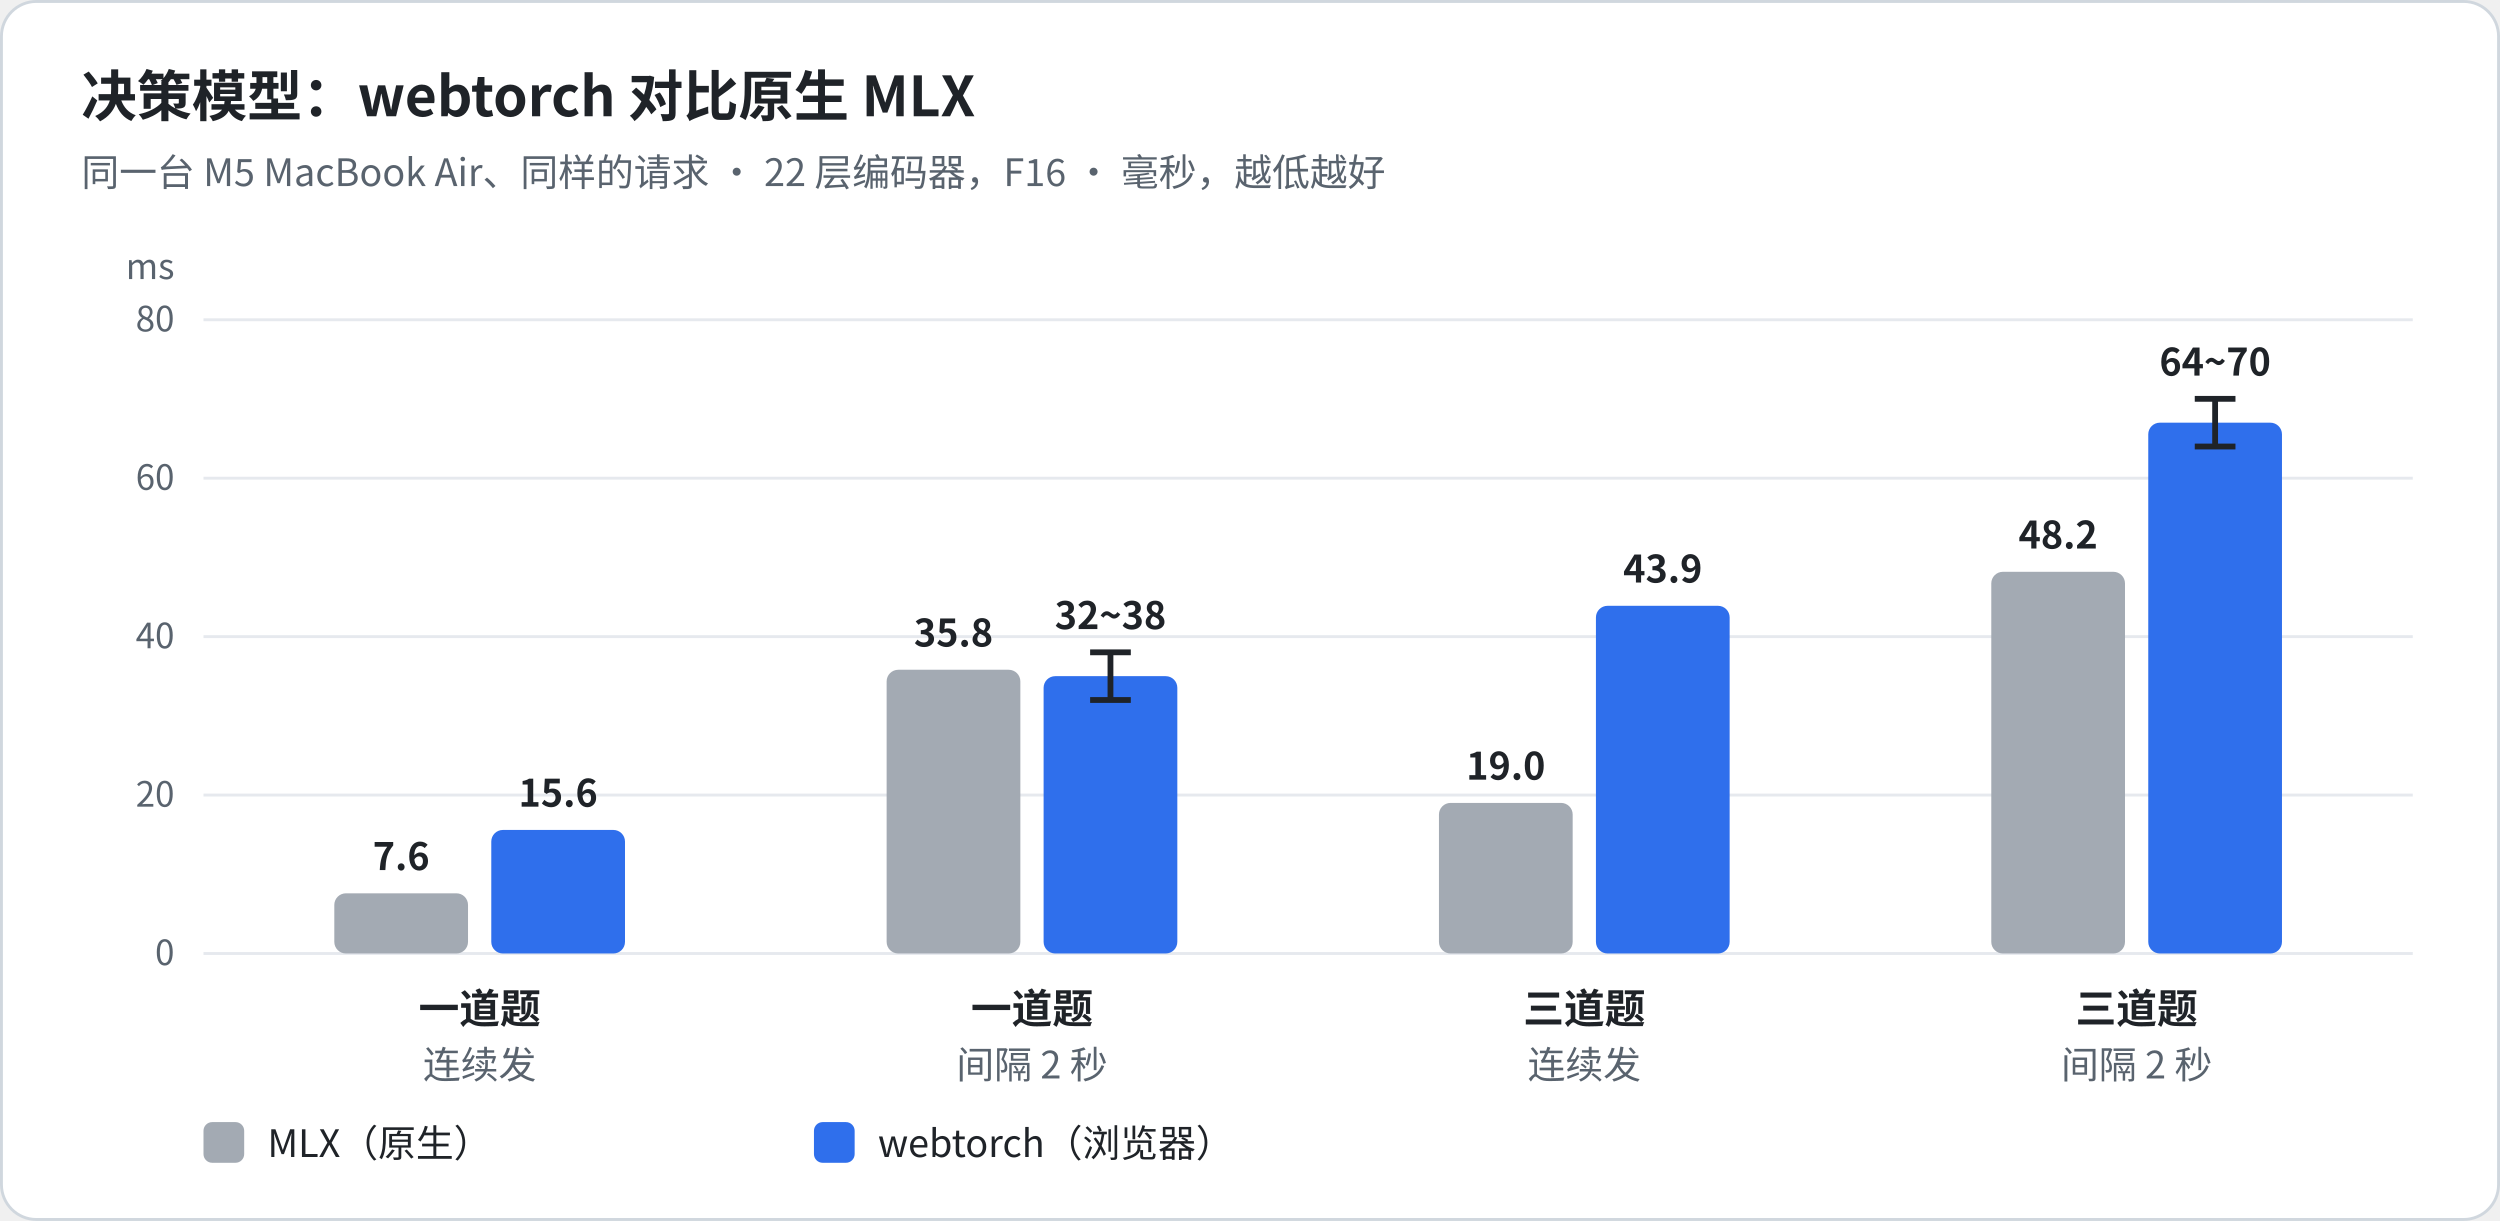
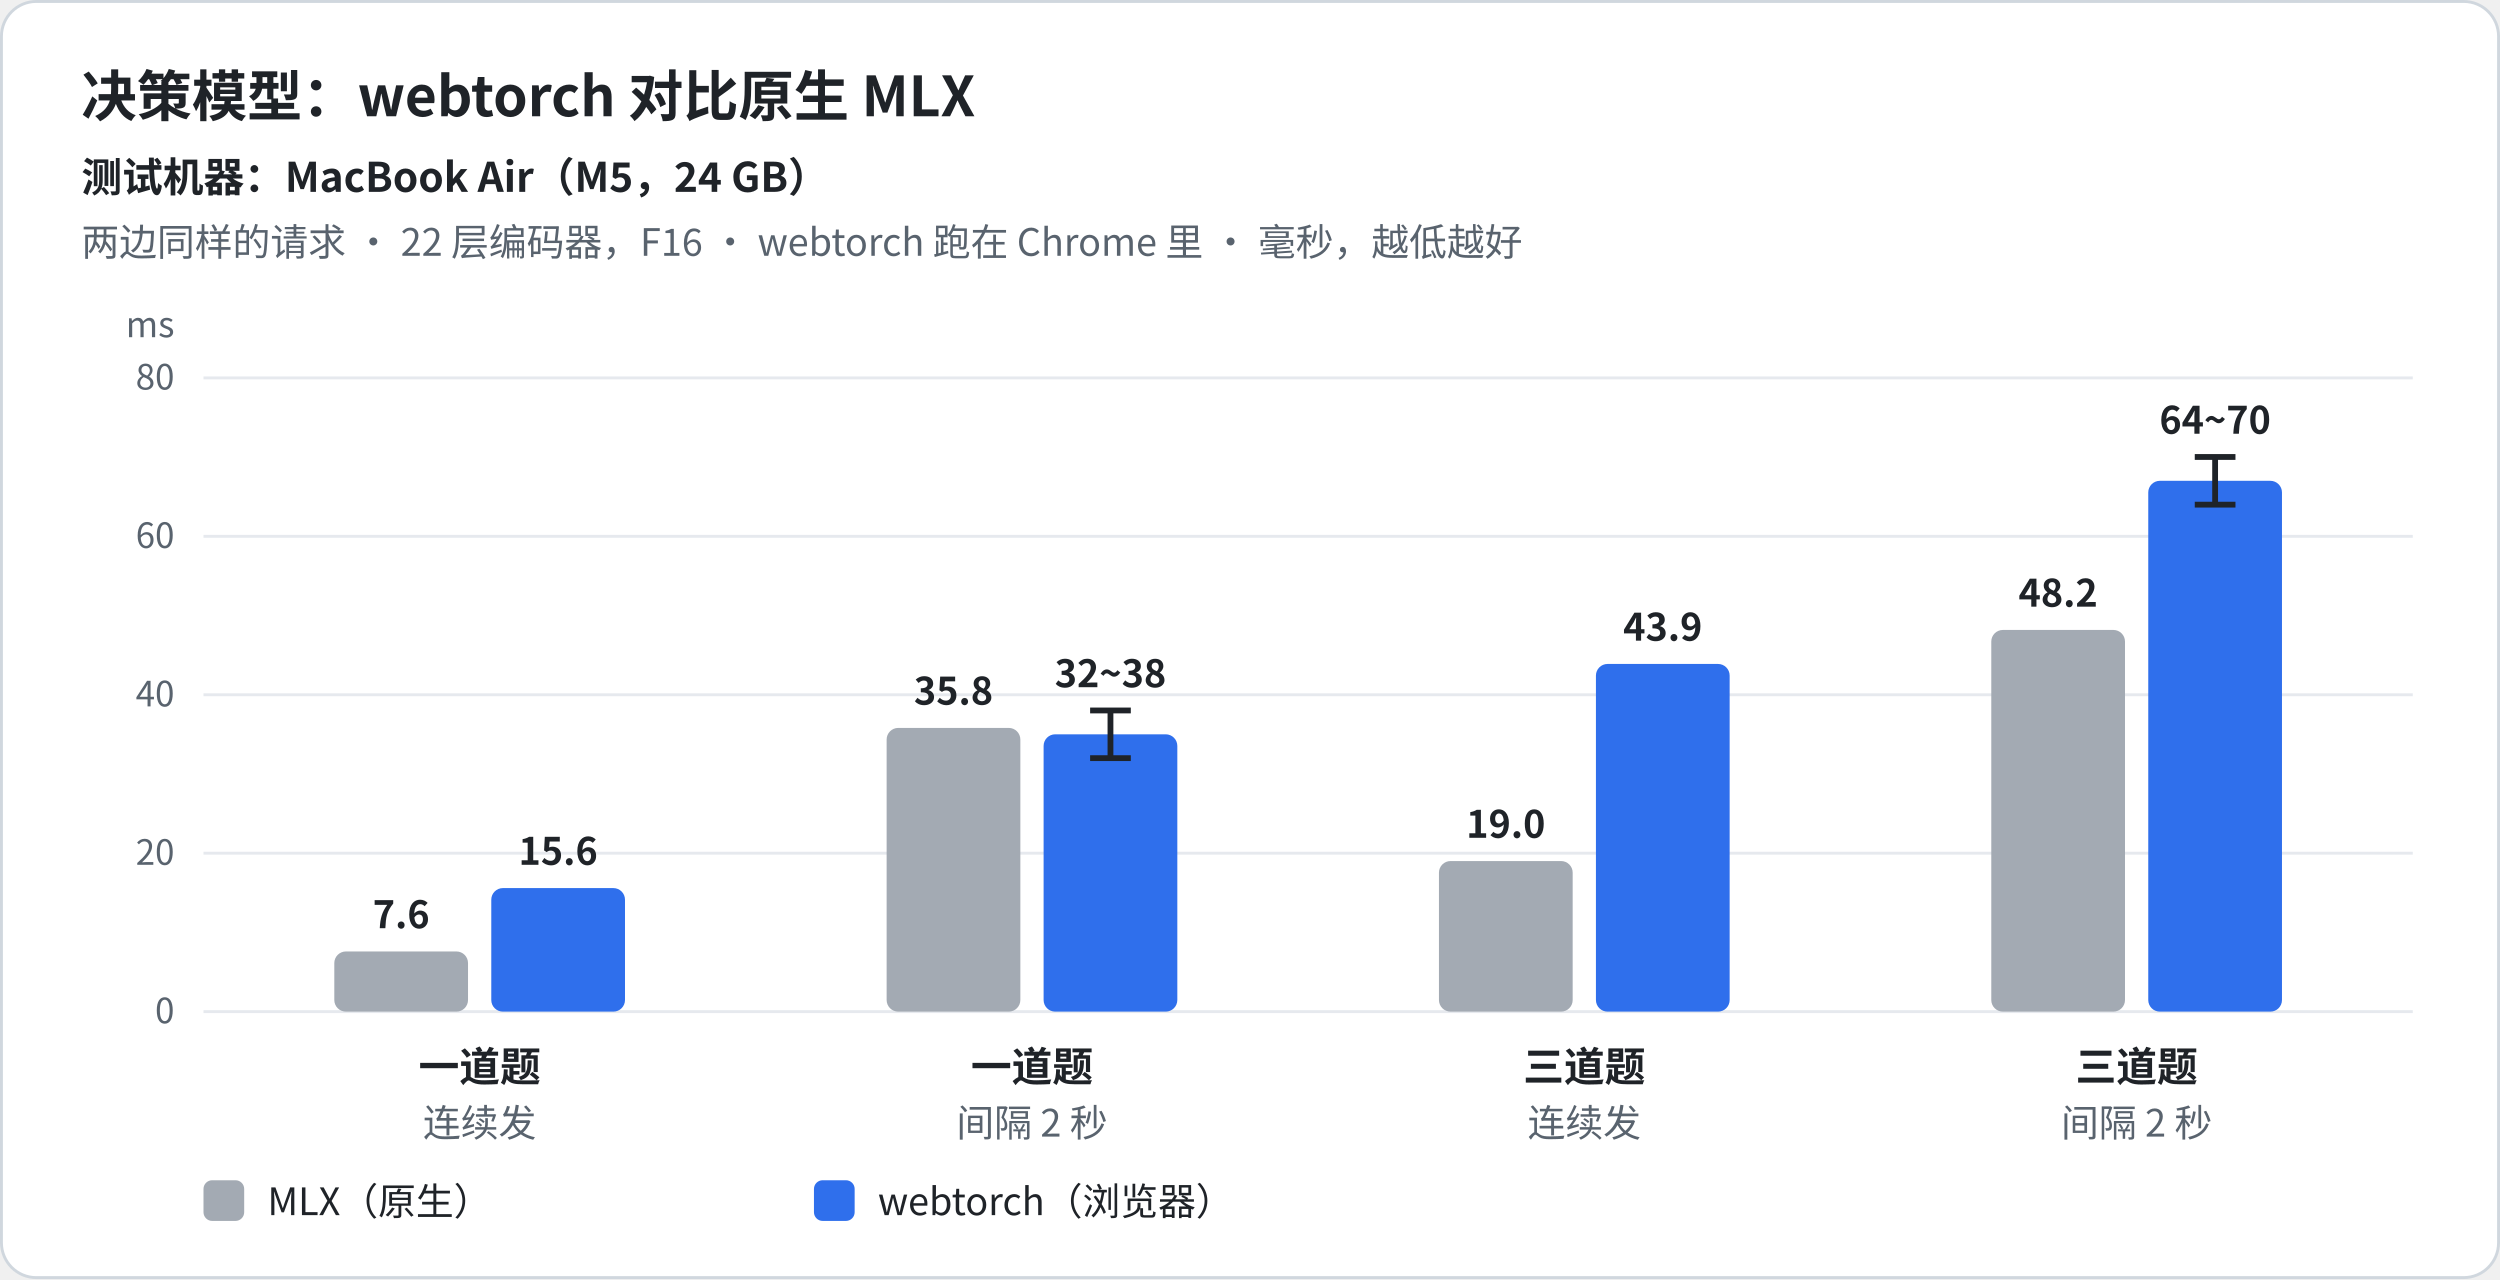
- <svg xmlns="http://www.w3.org/2000/svg" width="860" height="420" viewBox="0 0 860 420" font-family="-apple-system, BlinkMacSystemFont, 'Segoe UI', 'PingFang SC', 'Hiragino Sans GB', 'Microsoft YaHei', 'Noto Sans CJK SC', Helvetica, Arial, sans-serif">
-   <rect x="0.5" y="0.5" width="859" height="419" rx="12" fill="#ffffff" stroke="#d0d7de" />
+ <svg xmlns="http://www.w3.org/2000/svg" width="860" height="440" viewBox="0 0 860 440" font-family="-apple-system, BlinkMacSystemFont, 'Segoe UI', 'PingFang SC', 'Hiragino Sans GB', 'Microsoft YaHei', 'Noto Sans CJK SC', Helvetica, Arial, sans-serif">
+   <rect x="0.5" y="0.5" width="859" height="439" rx="12" fill="#ffffff" stroke="#d0d7de" />
  <text x="28.0" y="40.0" font-size="19" fill="#1f2328" text-anchor="start" font-weight="700">决策模型：webtorch 对比原生 MLX</text>
-   <text x="28.0" y="64.0" font-size="13" fill="#59636e" text-anchor="start" font-weight="normal">同一台 M5 MacBook Air、同样的请求 · 22 层编码器，F16 · 毫秒，越低越好</text>
-   <line x1="70" y1="328.0" x2="830" y2="328.0" stroke="#e6e9ee" />
-   <text x="60.0" y="332.0" font-size="12" fill="#59636e" text-anchor="end" font-weight="normal">0</text>
-   <line x1="70" y1="273.5" x2="830" y2="273.5" stroke="#e6e9ee" />
-   <text x="60.0" y="277.5" font-size="12" fill="#59636e" text-anchor="end" font-weight="normal">20</text>
-   <line x1="70" y1="219.0" x2="830" y2="219.0" stroke="#e6e9ee" />
-   <text x="60.0" y="223.0" font-size="12" fill="#59636e" text-anchor="end" font-weight="normal">40</text>
-   <line x1="70" y1="164.5" x2="830" y2="164.5" stroke="#e6e9ee" />
-   <text x="60.0" y="168.5" font-size="12" fill="#59636e" text-anchor="end" font-weight="normal">60</text>
-   <line x1="70" y1="110.0" x2="830" y2="110.0" stroke="#e6e9ee" />
-   <text x="60.0" y="114.0" font-size="12" fill="#59636e" text-anchor="end" font-weight="normal">80</text>
-   <text x="60.0" y="96.0" font-size="12" fill="#59636e" text-anchor="end" font-weight="normal">ms</text>
-   <rect x="115.0" y="307.3" width="46" height="20.7" rx="4" fill="#a3aab3" />
-   <text x="138.0" y="299.3" font-size="13" fill="#1f2328" text-anchor="middle" font-weight="700">7.6</text>
-   <rect x="169.0" y="285.5" width="46" height="42.5" rx="4" fill="#2f6fec" />
-   <text x="192.0" y="277.5" font-size="13" fill="#1f2328" text-anchor="middle" font-weight="700">15.6</text>
-   <text x="165.0" y="352.0" font-size="14" fill="#1f2328" text-anchor="middle" font-weight="600">一道题</text>
-   <text x="165.0" y="371.0" font-size="13" fill="#59636e" text-anchor="middle" font-weight="normal">连续发</text>
-   <rect x="305.0" y="230.4" width="46" height="97.6" rx="4" fill="#a3aab3" />
-   <text x="328.0" y="222.4" font-size="13" fill="#1f2328" text-anchor="middle" font-weight="700">35.8</text>
-   <rect x="359.0" y="232.6" width="46" height="95.4" rx="4" fill="#2f6fec" />
-   <line x1="382.0" y1="240.8" x2="382.0" y2="224.4" stroke="#1f2328" stroke-width="2" />
-   <line x1="375.0" y1="240.8" x2="389.0" y2="240.8" stroke="#1f2328" stroke-width="2" />
-   <line x1="375.0" y1="224.4" x2="389.0" y2="224.4" stroke="#1f2328" stroke-width="2" />
-   <text x="382.0" y="216.4" font-size="13" fill="#1f2328" text-anchor="middle" font-weight="700">32~38</text>
-   <text x="355.0" y="352.0" font-size="14" fill="#1f2328" text-anchor="middle" font-weight="600">一道题</text>
-   <text x="355.0" y="371.0" font-size="13" fill="#59636e" text-anchor="middle" font-weight="normal">间隔 2 秒</text>
-   <rect x="495.0" y="276.2" width="46" height="51.8" rx="4" fill="#a3aab3" />
-   <text x="518.0" y="268.2" font-size="13" fill="#1f2328" text-anchor="middle" font-weight="700">19.0</text>
-   <rect x="549.0" y="208.4" width="46" height="119.6" rx="4" fill="#2f6fec" />
-   <text x="572.0" y="200.4" font-size="13" fill="#1f2328" text-anchor="middle" font-weight="700">43.9</text>
-   <text x="545.0" y="352.0" font-size="14" fill="#1f2328" text-anchor="middle" font-weight="600">三道题</text>
-   <text x="545.0" y="371.0" font-size="13" fill="#59636e" text-anchor="middle" font-weight="normal">连续发</text>
-   <rect x="685.0" y="196.7" width="46" height="131.3" rx="4" fill="#a3aab3" />
-   <text x="708.0" y="188.7" font-size="13" fill="#1f2328" text-anchor="middle" font-weight="700">48.2</text>
-   <rect x="739.0" y="145.4" width="46" height="182.6" rx="4" fill="#2f6fec" />
-   <line x1="762.0" y1="153.6" x2="762.0" y2="137.2" stroke="#1f2328" stroke-width="2" />
-   <line x1="755.0" y1="153.6" x2="769.0" y2="153.6" stroke="#1f2328" stroke-width="2" />
-   <line x1="755.0" y1="137.2" x2="769.0" y2="137.2" stroke="#1f2328" stroke-width="2" />
-   <text x="762.0" y="129.2" font-size="13" fill="#1f2328" text-anchor="middle" font-weight="700">64~70</text>
-   <text x="735.0" y="352.0" font-size="14" fill="#1f2328" text-anchor="middle" font-weight="600">三道题</text>
-   <text x="735.0" y="371.0" font-size="13" fill="#59636e" text-anchor="middle" font-weight="normal">间隔 2 秒</text>
-   <rect x="70" y="386" width="14" height="14" rx="3" fill="#a3aab3" />
-   <text x="92.0" y="398.0" font-size="13" fill="#1f2328" text-anchor="start" font-weight="normal">MLX（原生）</text>
-   <rect x="280" y="386" width="14" height="14" rx="3" fill="#2f6fec" />
-   <text x="302.0" y="398.0" font-size="13" fill="#1f2328" text-anchor="start" font-weight="normal">webtorch（浏览器）</text>
+   <text x="28.0" y="66.0" font-size="14" fill="#1f2328" text-anchor="start" font-weight="600">测试机器：MacBook Air（M5，24 GB）</text>
+   <text x="28.0" y="88.0" font-size="13" fill="#59636e" text-anchor="start" font-weight="normal">两边同样的请求 · 22 层编码器，F16 · webtorch 跑在 Chrome 里 · 毫秒，越低越好</text>
+   <line x1="70" y1="348.0" x2="830" y2="348.0" stroke="#e6e9ee" />
+   <text x="60.0" y="352.0" font-size="12" fill="#59636e" text-anchor="end" font-weight="normal">0</text>
+   <line x1="70" y1="293.5" x2="830" y2="293.5" stroke="#e6e9ee" />
+   <text x="60.0" y="297.5" font-size="12" fill="#59636e" text-anchor="end" font-weight="normal">20</text>
+   <line x1="70" y1="239.0" x2="830" y2="239.0" stroke="#e6e9ee" />
+   <text x="60.0" y="243.0" font-size="12" fill="#59636e" text-anchor="end" font-weight="normal">40</text>
+   <line x1="70" y1="184.5" x2="830" y2="184.5" stroke="#e6e9ee" />
+   <text x="60.0" y="188.5" font-size="12" fill="#59636e" text-anchor="end" font-weight="normal">60</text>
+   <line x1="70" y1="130.0" x2="830" y2="130.0" stroke="#e6e9ee" />
+   <text x="60.0" y="134.0" font-size="12" fill="#59636e" text-anchor="end" font-weight="normal">80</text>
+   <text x="60.0" y="116.0" font-size="12" fill="#59636e" text-anchor="end" font-weight="normal">ms</text>
+   <rect x="115.0" y="327.3" width="46" height="20.7" rx="4" fill="#a3aab3" />
+   <text x="138.0" y="319.3" font-size="13" fill="#1f2328" text-anchor="middle" font-weight="700">7.6</text>
+   <rect x="169.0" y="305.5" width="46" height="42.5" rx="4" fill="#2f6fec" />
+   <text x="192.0" y="297.5" font-size="13" fill="#1f2328" text-anchor="middle" font-weight="700">15.6</text>
+   <text x="165.0" y="372.0" font-size="14" fill="#1f2328" text-anchor="middle" font-weight="600">一道题</text>
+   <text x="165.0" y="391.0" font-size="13" fill="#59636e" text-anchor="middle" font-weight="normal">连续发</text>
+   <rect x="305.0" y="250.4" width="46" height="97.6" rx="4" fill="#a3aab3" />
+   <text x="328.0" y="242.4" font-size="13" fill="#1f2328" text-anchor="middle" font-weight="700">35.8</text>
+   <rect x="359.0" y="252.6" width="46" height="95.4" rx="4" fill="#2f6fec" />
+   <line x1="382.0" y1="260.8" x2="382.0" y2="244.4" stroke="#1f2328" stroke-width="2" />
+   <line x1="375.0" y1="260.8" x2="389.0" y2="260.8" stroke="#1f2328" stroke-width="2" />
+   <line x1="375.0" y1="244.4" x2="389.0" y2="244.4" stroke="#1f2328" stroke-width="2" />
+   <text x="382.0" y="236.4" font-size="13" fill="#1f2328" text-anchor="middle" font-weight="700">32~38</text>
+   <text x="355.0" y="372.0" font-size="14" fill="#1f2328" text-anchor="middle" font-weight="600">一道题</text>
+   <text x="355.0" y="391.0" font-size="13" fill="#59636e" text-anchor="middle" font-weight="normal">间隔 2 秒</text>
+   <rect x="495.0" y="296.2" width="46" height="51.8" rx="4" fill="#a3aab3" />
+   <text x="518.0" y="288.2" font-size="13" fill="#1f2328" text-anchor="middle" font-weight="700">19.0</text>
+   <rect x="549.0" y="228.4" width="46" height="119.6" rx="4" fill="#2f6fec" />
+   <text x="572.0" y="220.4" font-size="13" fill="#1f2328" text-anchor="middle" font-weight="700">43.9</text>
+   <text x="545.0" y="372.0" font-size="14" fill="#1f2328" text-anchor="middle" font-weight="600">三道题</text>
+   <text x="545.0" y="391.0" font-size="13" fill="#59636e" text-anchor="middle" font-weight="normal">连续发</text>
+   <rect x="685.0" y="216.7" width="46" height="131.3" rx="4" fill="#a3aab3" />
+   <text x="708.0" y="208.7" font-size="13" fill="#1f2328" text-anchor="middle" font-weight="700">48.2</text>
+   <rect x="739.0" y="165.4" width="46" height="182.6" rx="4" fill="#2f6fec" />
+   <line x1="762.0" y1="173.6" x2="762.0" y2="157.2" stroke="#1f2328" stroke-width="2" />
+   <line x1="755.0" y1="173.6" x2="769.0" y2="173.6" stroke="#1f2328" stroke-width="2" />
+   <line x1="755.0" y1="157.2" x2="769.0" y2="157.2" stroke="#1f2328" stroke-width="2" />
+   <text x="762.0" y="149.2" font-size="13" fill="#1f2328" text-anchor="middle" font-weight="700">64~70</text>
+   <text x="735.0" y="372.0" font-size="14" fill="#1f2328" text-anchor="middle" font-weight="600">三道题</text>
+   <text x="735.0" y="391.0" font-size="13" fill="#59636e" text-anchor="middle" font-weight="normal">间隔 2 秒</text>
+   <rect x="70" y="406" width="14" height="14" rx="3" fill="#a3aab3" />
+   <text x="92.0" y="418.0" font-size="13" fill="#1f2328" text-anchor="start" font-weight="normal">MLX（原生）</text>
+   <rect x="280" y="406" width="14" height="14" rx="3" fill="#2f6fec" />
+   <text x="302.0" y="418.0" font-size="13" fill="#1f2328" text-anchor="start" font-weight="normal">webtorch（浏览器）</text>
</svg>
